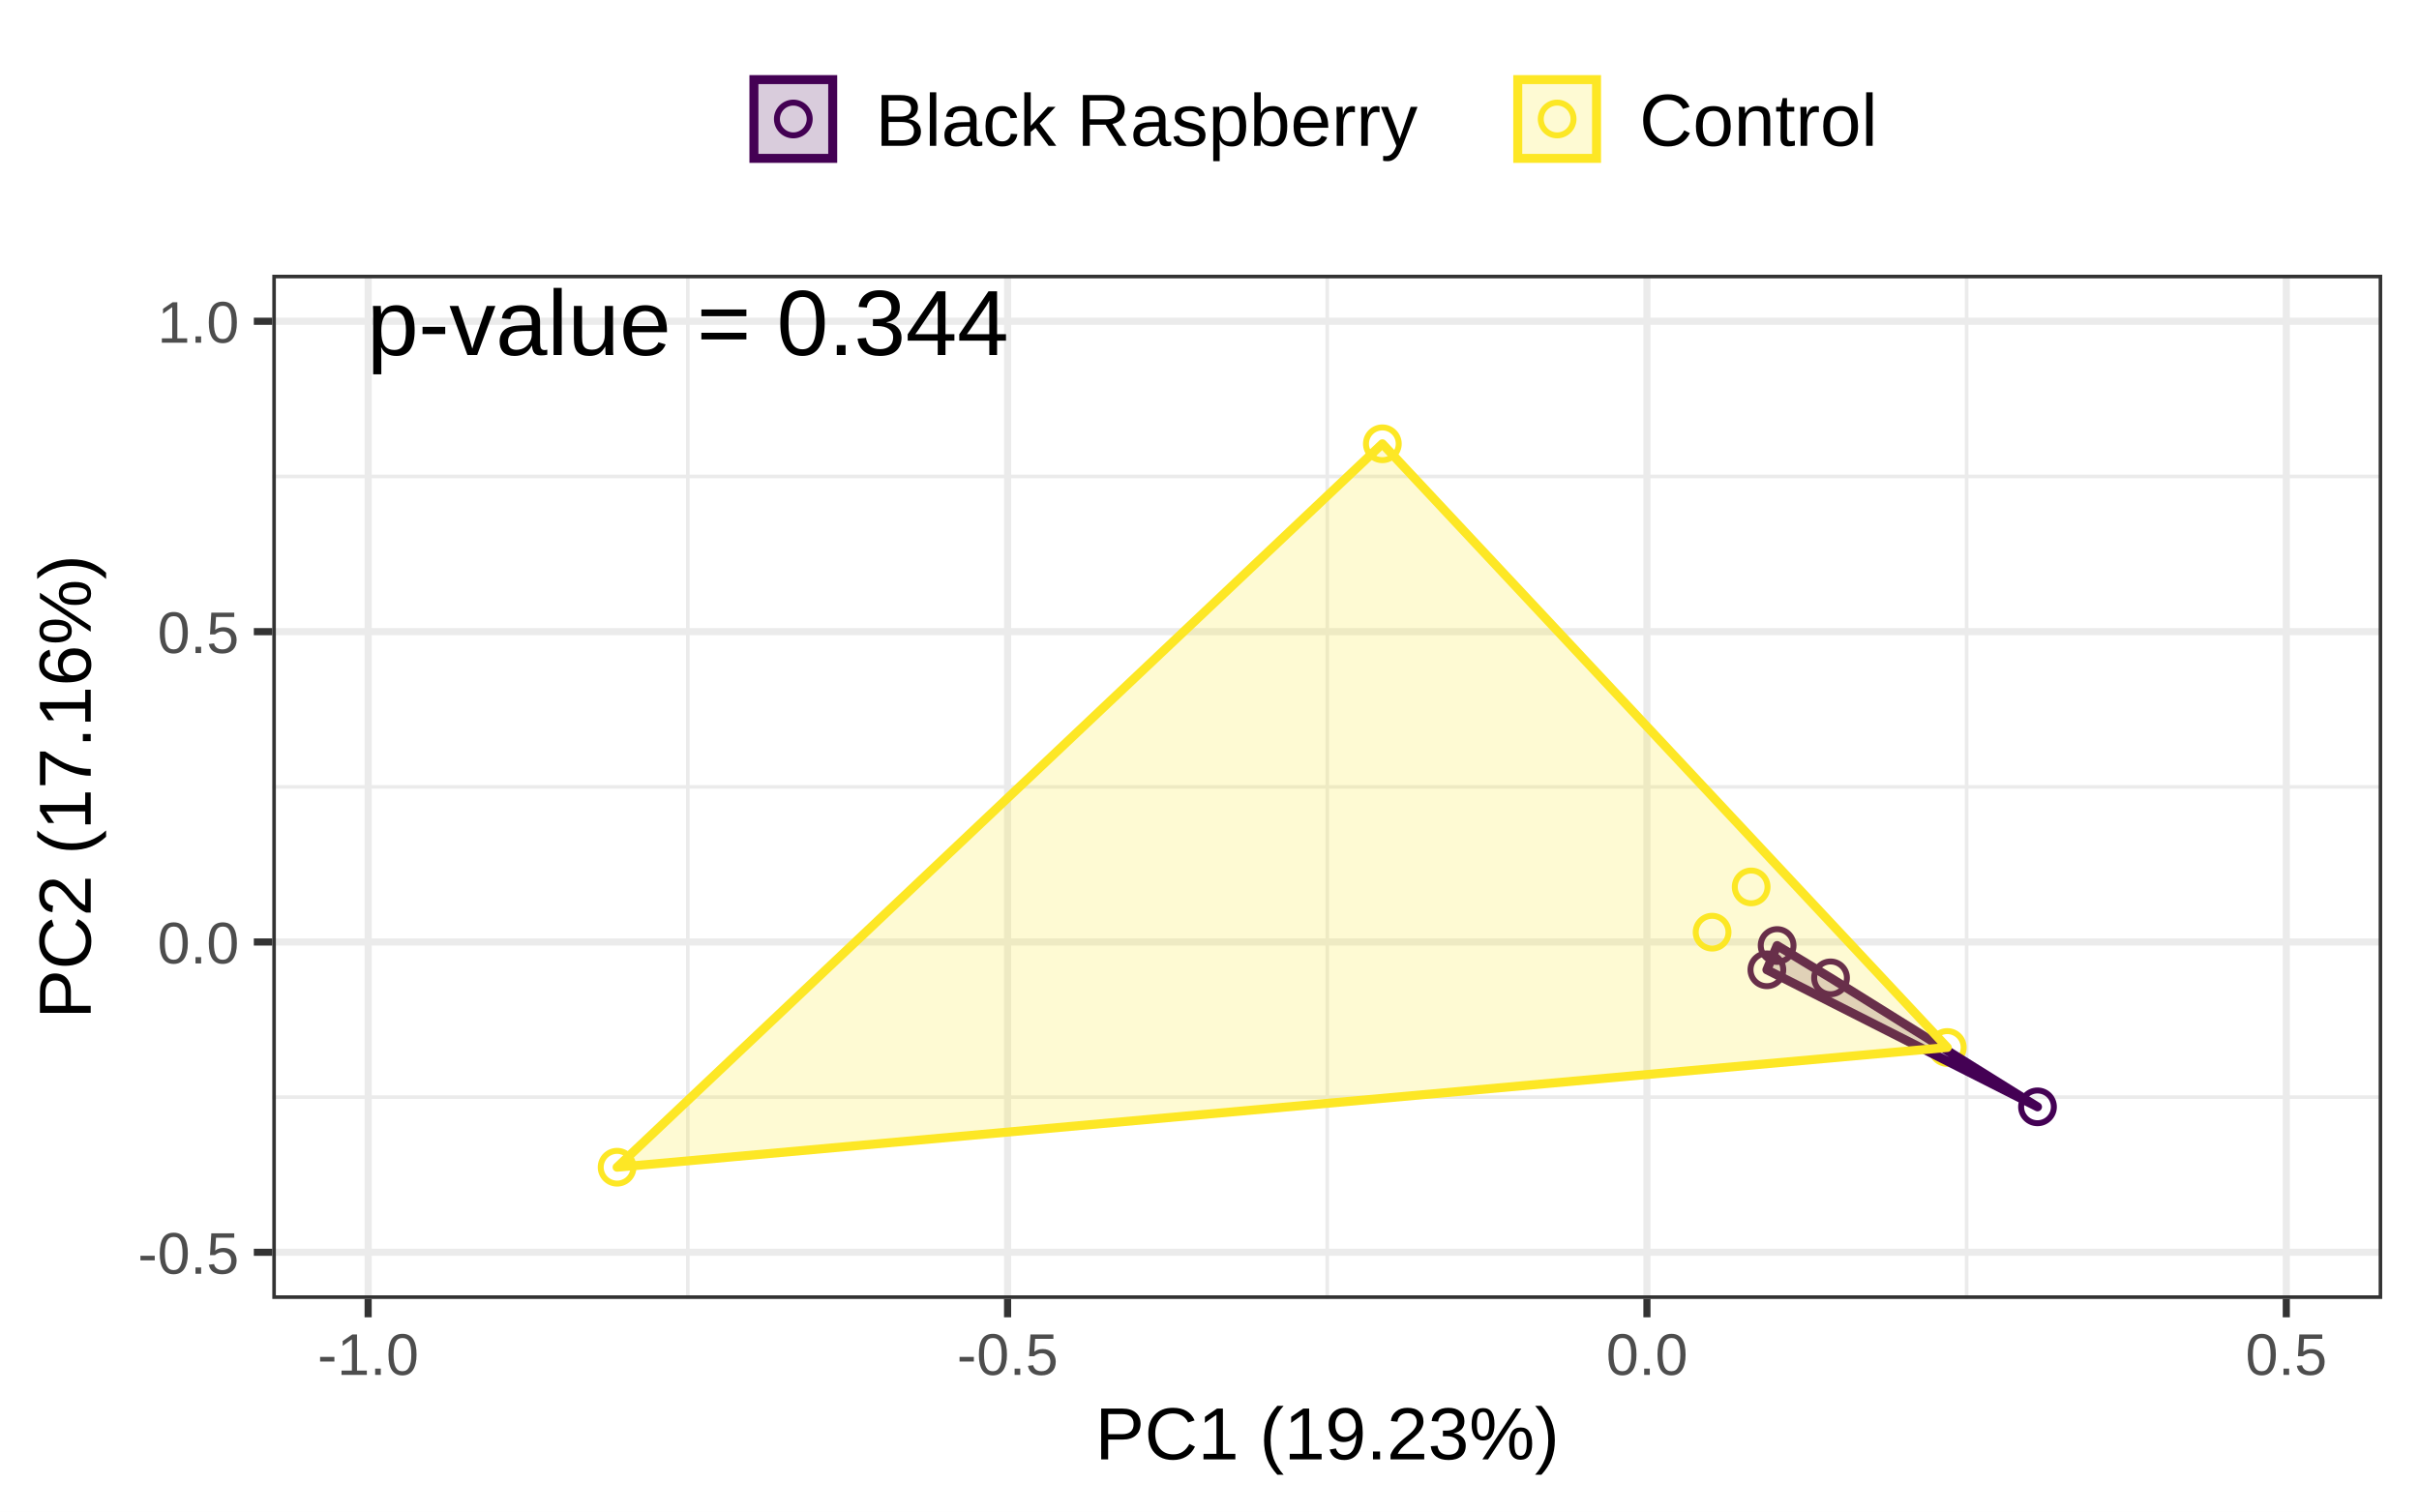
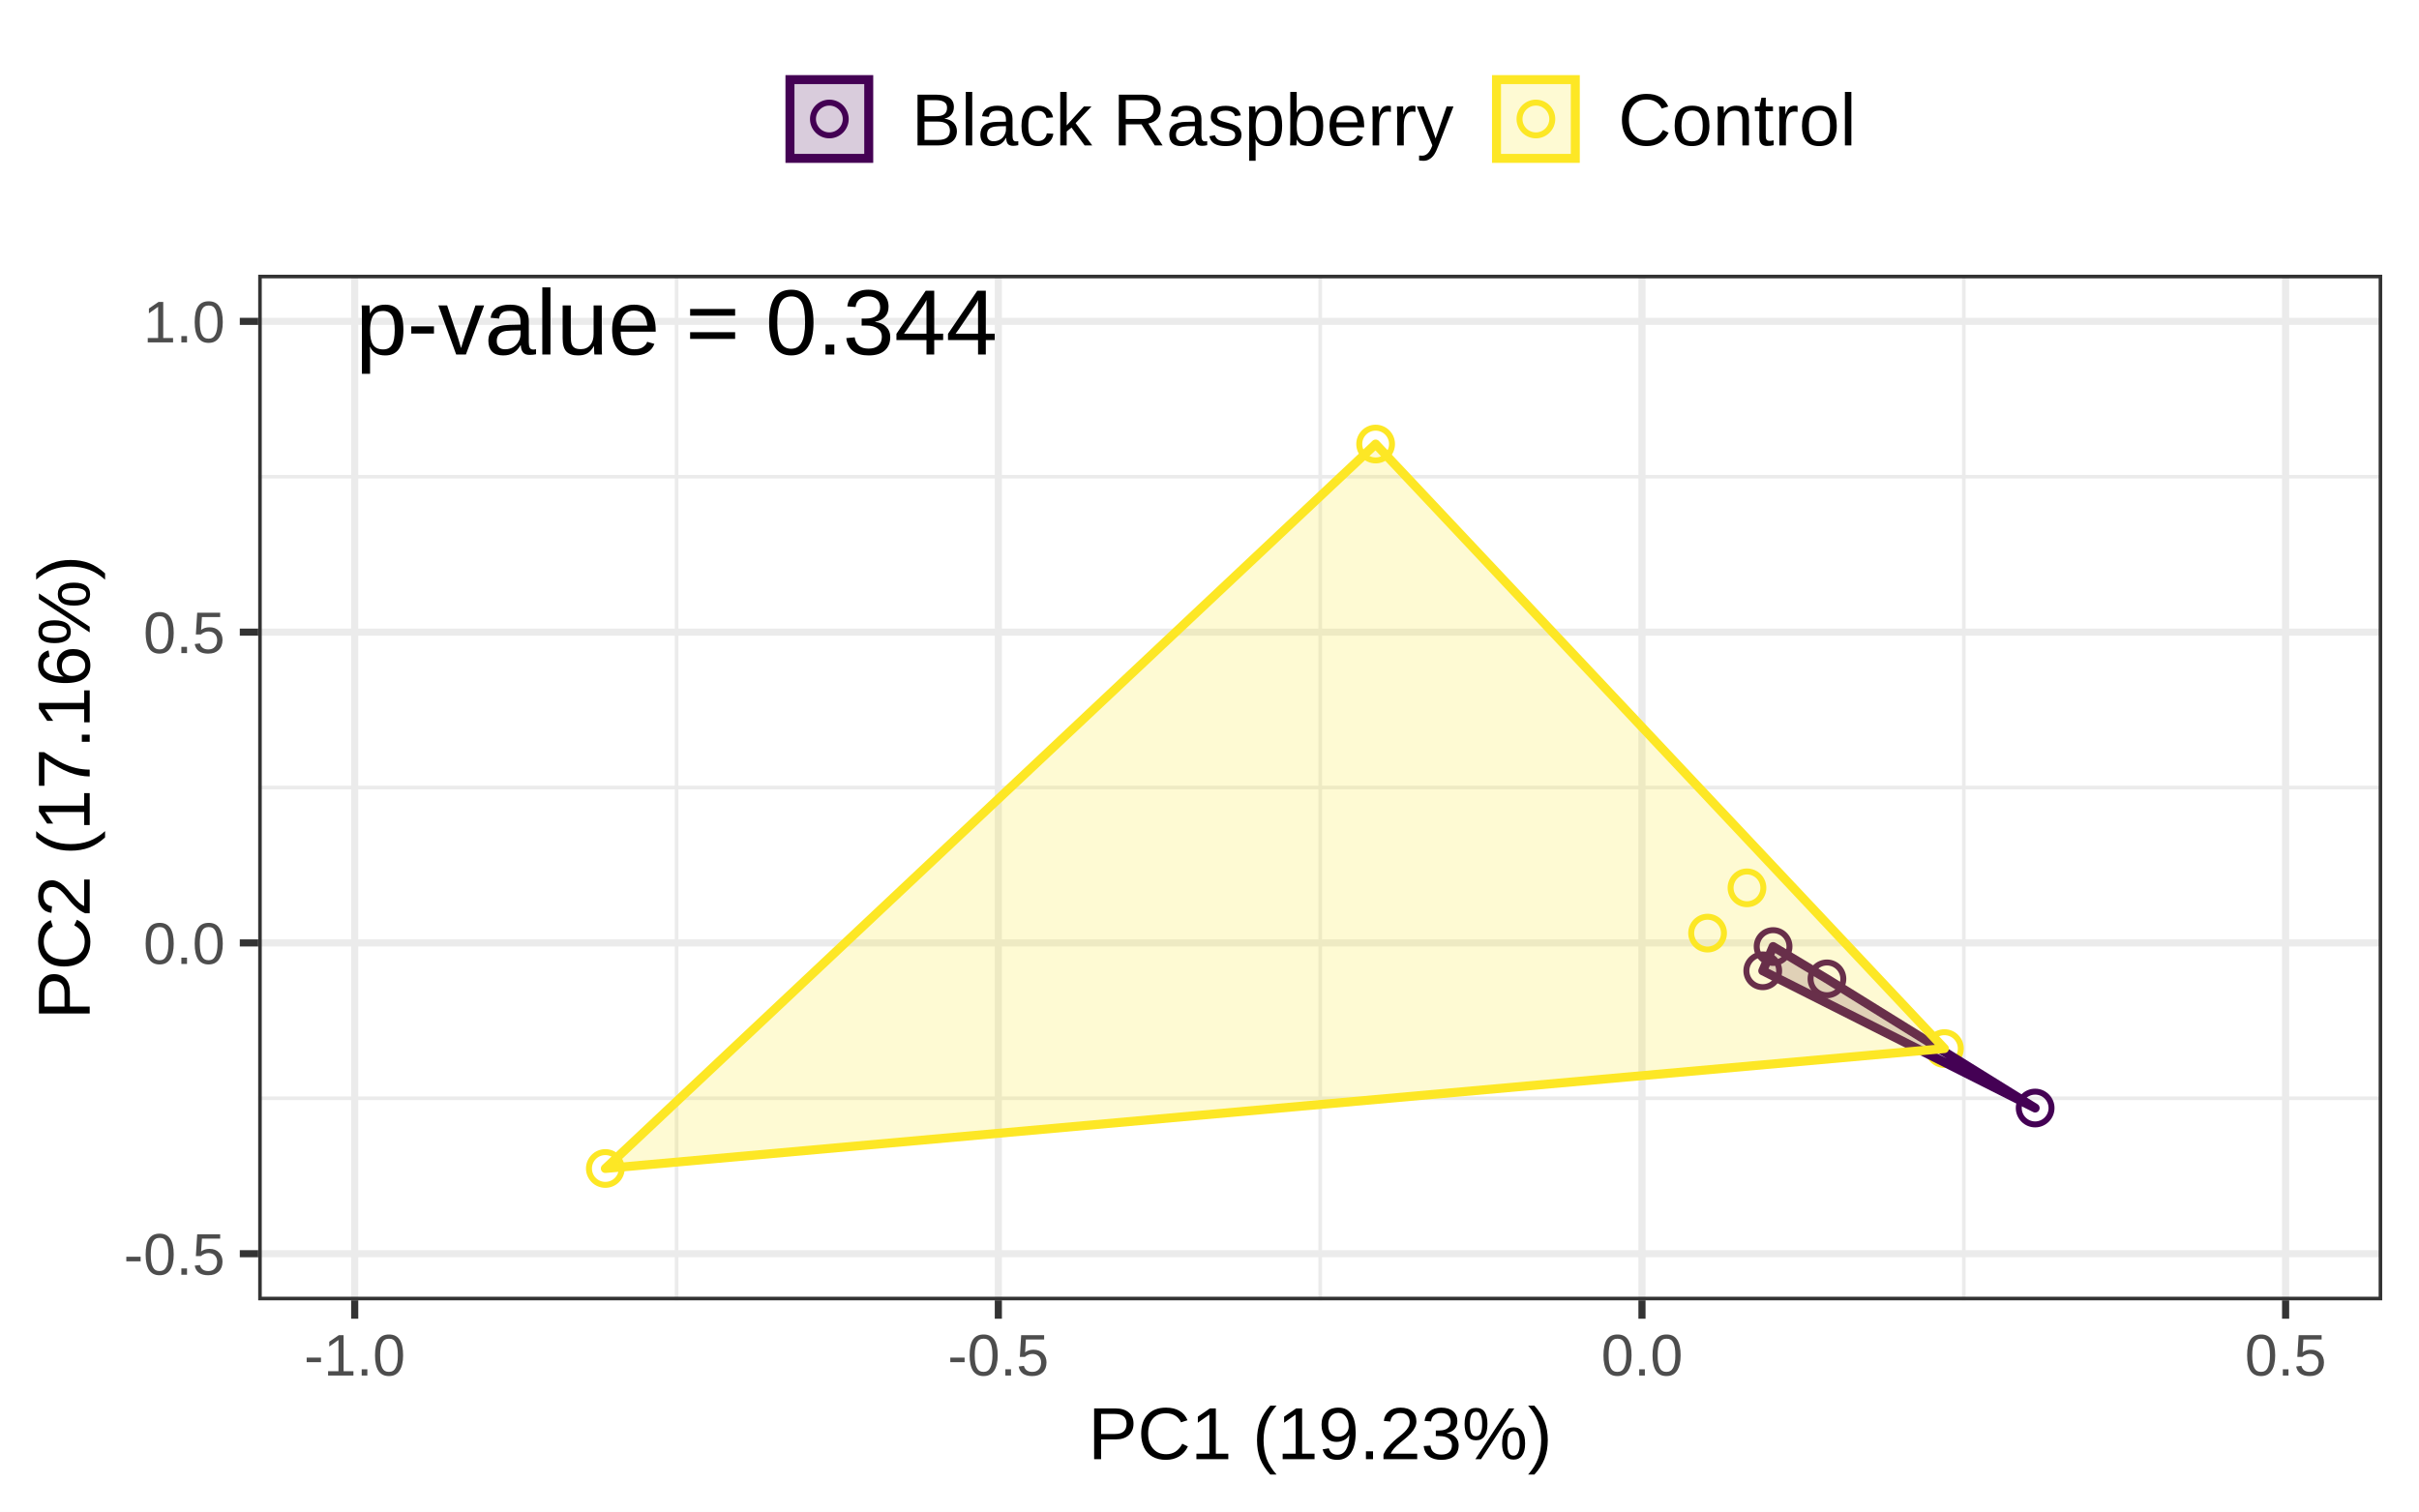
<svg xmlns="http://www.w3.org/2000/svg" class="svglite" width="288.00pt" height="180.00pt" viewBox="0 0 288.00 180.00">
  <defs>
    <style type="text/css">
    .svglite line, .svglite polyline, .svglite polygon, .svglite path, .svglite rect, .svglite circle {
      fill: none;
      stroke: #000000;
      stroke-linecap: round;
      stroke-linejoin: round;
      stroke-miterlimit: 10.00;
    }
    .svglite text {
      white-space: pre;
    }
  </style>
  </defs>
  <rect width="100%" height="100%" style="stroke: none; fill: #FFFFFF;" />
  <defs>
    <clipPath id="cpMC4wMHwyODguMDB8MC4wMHwxODAuMDA=">
      <rect x="0.00" y="0.00" width="288.00" height="180.00" />
    </clipPath>
  </defs>
  <g clip-path="url(#cpMC4wMHwyODguMDB8MC4wMHwxODAuMDA=)">
    <rect x="0" y="0.00" width="288.00" height="180.00" style="stroke-width: 0.85; stroke: #FFFFFF; fill: #FFFFFF;" />
  </g>
  <defs>
-     <clipPath id="cpMzIuNDJ8MjgzLjYyfDMyLjcyfDE1NC42OA==">
-       <rect x="32.42" y="32.72" width="251.20" height="121.96" />
+     <clipPath id="cpMzAuNzR8MjgzLjYyfDMyLjcyfDE1NC44NQ==">
+       <rect x="30.74" y="32.72" width="252.88" height="122.13" />
    </clipPath>
  </defs>
-   <g clip-path="url(#cpMzIuNDJ8MjgzLjYyfDMyLjcyfDE1NC42OA==)">
-     <rect x="32.42" y="32.72" width="251.20" height="121.96" style="stroke-width: 0.85; stroke: none; fill: #FFFFFF;" />
-     <polyline points="32.42,130.65 283.62,130.65 " style="stroke-width: 0.43; stroke: #EBEBEB; stroke-linecap: butt;" />
-     <polyline points="32.42,93.70 283.62,93.70 " style="stroke-width: 0.43; stroke: #EBEBEB; stroke-linecap: butt;" />
-     <polyline points="32.42,56.74 283.62,56.74 " style="stroke-width: 0.43; stroke: #EBEBEB; stroke-linecap: butt;" />
-     <polyline points="81.89,154.68 81.89,32.72 " style="stroke-width: 0.43; stroke: #EBEBEB; stroke-linecap: butt;" />
-     <polyline points="158.02,154.68 158.02,32.72 " style="stroke-width: 0.43; stroke: #EBEBEB; stroke-linecap: butt;" />
-     <polyline points="234.14,154.68 234.14,32.72 " style="stroke-width: 0.43; stroke: #EBEBEB; stroke-linecap: butt;" />
-     <polyline points="32.42,149.13 283.62,149.13 " style="stroke-width: 0.85; stroke: #EBEBEB; stroke-linecap: butt;" />
-     <polyline points="32.42,112.18 283.62,112.18 " style="stroke-width: 0.85; stroke: #EBEBEB; stroke-linecap: butt;" />
-     <polyline points="32.42,75.22 283.62,75.22 " style="stroke-width: 0.85; stroke: #EBEBEB; stroke-linecap: butt;" />
-     <polyline points="32.42,38.26 283.62,38.26 " style="stroke-width: 0.85; stroke: #EBEBEB; stroke-linecap: butt;" />
-     <polyline points="43.83,154.68 43.83,32.72 " style="stroke-width: 0.85; stroke: #EBEBEB; stroke-linecap: butt;" />
-     <polyline points="119.96,154.68 119.96,32.72 " style="stroke-width: 0.85; stroke: #EBEBEB; stroke-linecap: butt;" />
-     <polyline points="196.08,154.68 196.08,32.72 " style="stroke-width: 0.85; stroke: #EBEBEB; stroke-linecap: butt;" />
-     <polyline points="272.20,154.68 272.20,32.72 " style="stroke-width: 0.85; stroke: #EBEBEB; stroke-linecap: butt;" />
-     <circle cx="164.58" cy="52.85" r="1.95" style="stroke-width: 0.71; stroke: #FDE725;" />
-     <circle cx="73.47" cy="139.00" r="1.95" style="stroke-width: 0.71; stroke: #FDE725;" />
-     <circle cx="231.84" cy="124.74" r="1.95" style="stroke-width: 0.71; stroke: #FDE725;" />
-     <circle cx="208.49" cy="105.62" r="1.95" style="stroke-width: 0.71; stroke: #FDE725;" />
-     <circle cx="203.84" cy="111.01" r="1.95" style="stroke-width: 0.71; stroke: #FDE725;" />
-     <circle cx="242.58" cy="131.81" r="1.95" style="stroke-width: 0.71; stroke: #440154;" />
-     <circle cx="217.94" cy="116.45" r="1.95" style="stroke-width: 0.71; stroke: #440154;" />
-     <circle cx="211.58" cy="112.60" r="1.95" style="stroke-width: 0.71; stroke: #440154;" />
-     <circle cx="210.36" cy="115.49" r="1.95" style="stroke-width: 0.71; stroke: #440154;" />
-     <polygon points="242.58,131.81 210.36,115.49 211.58,112.60 217.94,116.45 " style="stroke-width: 1.07; stroke: #440154; stroke-linecap: butt; fill: #440154; fill-opacity: 0.20;" />
-     <polygon points="231.84,124.74 73.47,139.00 164.58,52.85 " style="stroke-width: 1.07; stroke: #FDE725; stroke-linecap: butt; fill: #FDE725; fill-opacity: 0.20;" />
-     <text x="81.89" y="42.28" text-anchor="middle" style="font-size: 11.04px; font-family: &quot;Liberation Sans&quot;;" textLength="88.67px" lengthAdjust="spacingAndGlyphs">p-value = 0.344</text>
-     <rect x="32.42" y="32.72" width="251.20" height="121.96" style="stroke-width: 0.85; stroke: #333333;" />
+   <g clip-path="url(#cpMzAuNzR8MjgzLjYyfDMyLjcyfDE1NC44NQ==)">
+     <rect x="30.74" y="32.72" width="252.88" height="122.13" style="stroke-width: 0.85; stroke: none; fill: #FFFFFF;" />
+     <polyline points="30.74,130.79 283.62,130.79 " style="stroke-width: 0.43; stroke: #EBEBEB; stroke-linecap: butt;" />
+     <polyline points="30.74,93.78 283.62,93.78 " style="stroke-width: 0.43; stroke: #EBEBEB; stroke-linecap: butt;" />
+     <polyline points="30.74,56.77 283.62,56.77 " style="stroke-width: 0.43; stroke: #EBEBEB; stroke-linecap: butt;" />
+     <polyline points="80.55,154.85 80.55,32.72 " style="stroke-width: 0.43; stroke: #EBEBEB; stroke-linecap: butt;" />
+     <polyline points="157.18,154.85 157.18,32.72 " style="stroke-width: 0.43; stroke: #EBEBEB; stroke-linecap: butt;" />
+     <polyline points="233.81,154.85 233.81,32.72 " style="stroke-width: 0.43; stroke: #EBEBEB; stroke-linecap: butt;" />
+     <polyline points="30.74,149.30 283.62,149.30 " style="stroke-width: 0.85; stroke: #EBEBEB; stroke-linecap: butt;" />
+     <polyline points="30.74,112.29 283.62,112.29 " style="stroke-width: 0.85; stroke: #EBEBEB; stroke-linecap: butt;" />
+     <polyline points="30.74,75.28 283.62,75.28 " style="stroke-width: 0.85; stroke: #EBEBEB; stroke-linecap: butt;" />
+     <polyline points="30.74,38.27 283.62,38.27 " style="stroke-width: 0.85; stroke: #EBEBEB; stroke-linecap: butt;" />
+     <polyline points="42.23,154.85 42.23,32.72 " style="stroke-width: 0.85; stroke: #EBEBEB; stroke-linecap: butt;" />
+     <polyline points="118.86,154.85 118.86,32.72 " style="stroke-width: 0.85; stroke: #EBEBEB; stroke-linecap: butt;" />
+     <polyline points="195.49,154.85 195.49,32.72 " style="stroke-width: 0.85; stroke: #EBEBEB; stroke-linecap: butt;" />
+     <polyline points="272.12,154.85 272.12,32.72 " style="stroke-width: 0.85; stroke: #EBEBEB; stroke-linecap: butt;" />
+     <circle cx="163.78" cy="52.88" r="1.95" style="stroke-width: 0.71; stroke: #FDE725;" />
+     <circle cx="72.07" cy="139.15" r="1.95" style="stroke-width: 0.71; stroke: #FDE725;" />
+     <circle cx="231.50" cy="124.87" r="1.95" style="stroke-width: 0.71; stroke: #FDE725;" />
+     <circle cx="207.99" cy="105.73" r="1.95" style="stroke-width: 0.71; stroke: #FDE725;" />
+     <circle cx="203.30" cy="111.12" r="1.95" style="stroke-width: 0.71; stroke: #FDE725;" />
+     <circle cx="242.30" cy="131.95" r="1.95" style="stroke-width: 0.71; stroke: #440154;" />
+     <circle cx="217.51" cy="116.57" r="1.95" style="stroke-width: 0.71; stroke: #440154;" />
+     <circle cx="211.10" cy="112.72" r="1.95" style="stroke-width: 0.71; stroke: #440154;" />
+     <circle cx="209.87" cy="115.61" r="1.95" style="stroke-width: 0.71; stroke: #440154;" />
+     <polygon points="242.30,131.95 209.87,115.61 211.10,112.72 217.51,116.57 " style="stroke-width: 1.07; stroke: #440154; stroke-linecap: butt; fill: #440154; fill-opacity: 0.20;" />
+     <polygon points="231.50,124.87 72.07,139.15 163.78,52.88 " style="stroke-width: 1.07; stroke: #FDE725; stroke-linecap: butt; fill: #FDE725; fill-opacity: 0.20;" />
+     <text x="80.55" y="42.22" text-anchor="middle" style="font-size: 11.04px; font-family: &quot;Arial&quot;;" textLength="76.36px" lengthAdjust="spacingAndGlyphs">p-value = 0.344</text>
+     <rect x="30.74" y="32.72" width="252.88" height="122.13" style="stroke-width: 0.85; stroke: #333333;" />
  </g>
  <g clip-path="url(#cpMC4wMHwyODguMDB8MC4wMHwxODAuMDA=)">
-     <text x="28.47" y="151.69" text-anchor="end" style="font-size: 7.00px;fill: #4D4D4D; font-family: &quot;Liberation Sans&quot;;" textLength="13.65px" lengthAdjust="spacingAndGlyphs">-0.5</text>
-     <text x="28.47" y="114.73" text-anchor="end" style="font-size: 7.00px;fill: #4D4D4D; font-family: &quot;Liberation Sans&quot;;" textLength="11.12px" lengthAdjust="spacingAndGlyphs">0.0</text>
-     <text x="28.47" y="77.77" text-anchor="end" style="font-size: 7.00px;fill: #4D4D4D; font-family: &quot;Liberation Sans&quot;;" textLength="11.12px" lengthAdjust="spacingAndGlyphs">0.5</text>
-     <text x="28.47" y="40.81" text-anchor="end" style="font-size: 7.00px;fill: #4D4D4D; font-family: &quot;Liberation Sans&quot;;" textLength="11.12px" lengthAdjust="spacingAndGlyphs">1.0</text>
-     <polyline points="30.22,149.13 32.42,149.13 " style="stroke-width: 0.85; stroke: #333333; stroke-linecap: butt;" />
-     <polyline points="30.22,112.18 32.42,112.18 " style="stroke-width: 0.85; stroke: #333333; stroke-linecap: butt;" />
-     <polyline points="30.22,75.22 32.42,75.22 " style="stroke-width: 0.85; stroke: #333333; stroke-linecap: butt;" />
-     <polyline points="30.22,38.26 32.42,38.26 " style="stroke-width: 0.85; stroke: #333333; stroke-linecap: butt;" />
-     <polyline points="43.83,156.87 43.83,154.68 " style="stroke-width: 0.85; stroke: #333333; stroke-linecap: butt;" />
-     <polyline points="119.96,156.87 119.96,154.68 " style="stroke-width: 0.85; stroke: #333333; stroke-linecap: butt;" />
-     <polyline points="196.08,156.87 196.08,154.68 " style="stroke-width: 0.85; stroke: #333333; stroke-linecap: butt;" />
-     <polyline points="272.20,156.87 272.20,154.68 " style="stroke-width: 0.85; stroke: #333333; stroke-linecap: butt;" />
-     <text x="43.83" y="163.73" text-anchor="middle" style="font-size: 7.00px;fill: #4D4D4D; font-family: &quot;Liberation Sans&quot;;" textLength="13.65px" lengthAdjust="spacingAndGlyphs">-1.0</text>
-     <text x="119.96" y="163.73" text-anchor="middle" style="font-size: 7.00px;fill: #4D4D4D; font-family: &quot;Liberation Sans&quot;;" textLength="13.65px" lengthAdjust="spacingAndGlyphs">-0.5</text>
-     <text x="196.08" y="163.73" text-anchor="middle" style="font-size: 7.00px;fill: #4D4D4D; font-family: &quot;Liberation Sans&quot;;" textLength="11.12px" lengthAdjust="spacingAndGlyphs">0.0</text>
-     <text x="272.20" y="163.73" text-anchor="middle" style="font-size: 7.00px;fill: #4D4D4D; font-family: &quot;Liberation Sans&quot;;" textLength="11.12px" lengthAdjust="spacingAndGlyphs">0.5</text>
-     <text x="158.02" y="173.79" text-anchor="middle" style="font-size: 8.80px; font-family: &quot;Liberation Sans&quot;;" textLength="60.24px" lengthAdjust="spacingAndGlyphs">PC1 (19.23%)</text>
-     <text transform="translate(10.80,93.70) rotate(-90)" text-anchor="middle" style="font-size: 8.80px; font-family: &quot;Liberation Sans&quot;;" textLength="60.24px" lengthAdjust="spacingAndGlyphs">PC2 (17.16%)</text>
-     <rect x="84.67" y="4.38" width="146.69" height="19.57" style="stroke-width: 0.85; stroke: none; fill: #FFFFFF;" />
-     <rect x="89.05" y="8.77" width="10.80" height="10.80" style="stroke-width: 0.85; stroke: none; fill: #FFFFFF;" />
-     <circle cx="94.45" cy="14.17" r="1.95" style="stroke-width: 0.71; stroke: #440154;" />
-     <rect x="89.76" y="9.48" width="9.38" height="9.38" style="stroke-width: 1.07; stroke: #440154; stroke-linecap: butt; stroke-linejoin: miter; fill: #440154; fill-opacity: 0.20;" />
-     <rect x="179.99" y="8.77" width="10.80" height="10.80" style="stroke-width: 0.85; stroke: none; fill: #FFFFFF;" />
-     <circle cx="185.39" cy="14.17" r="1.95" style="stroke-width: 0.71; stroke: #FDE725;" />
-     <rect x="180.70" y="9.48" width="9.38" height="9.38" style="stroke-width: 1.07; stroke: #FDE725; stroke-linecap: butt; stroke-linejoin: miter; fill: #FDE725; fill-opacity: 0.20;" />
-     <text x="104.24" y="17.37" style="font-size: 8.80px; font-family: &quot;Liberation Sans&quot;;" textLength="71.37px" lengthAdjust="spacingAndGlyphs">Black Raspberry</text>
-     <text x="195.18" y="17.37" style="font-size: 8.80px; font-family: &quot;Liberation Sans&quot;;" textLength="31.80px" lengthAdjust="spacingAndGlyphs">Control</text>
+     <text x="26.79" y="151.80" text-anchor="end" style="font-size: 7.00px;fill: #4D4D4D; font-family: &quot;Arial&quot;;" textLength="12.07px" lengthAdjust="spacingAndGlyphs">-0.5</text>
+     <text x="26.79" y="114.79" text-anchor="end" style="font-size: 7.00px;fill: #4D4D4D; font-family: &quot;Arial&quot;;" textLength="9.73px" lengthAdjust="spacingAndGlyphs">0.0</text>
+     <text x="26.79" y="77.78" text-anchor="end" style="font-size: 7.00px;fill: #4D4D4D; font-family: &quot;Arial&quot;;" textLength="9.73px" lengthAdjust="spacingAndGlyphs">0.5</text>
+     <text x="26.79" y="40.77" text-anchor="end" style="font-size: 7.00px;fill: #4D4D4D; font-family: &quot;Arial&quot;;" textLength="9.73px" lengthAdjust="spacingAndGlyphs">1.0</text>
+     <polyline points="28.55,149.30 30.74,149.30 " style="stroke-width: 0.85; stroke: #333333; stroke-linecap: butt;" />
+     <polyline points="28.55,112.29 30.74,112.29 " style="stroke-width: 0.85; stroke: #333333; stroke-linecap: butt;" />
+     <polyline points="28.55,75.28 30.74,75.28 " style="stroke-width: 0.85; stroke: #333333; stroke-linecap: butt;" />
+     <polyline points="28.55,38.27 30.74,38.27 " style="stroke-width: 0.85; stroke: #333333; stroke-linecap: butt;" />
+     <polyline points="42.23,157.04 42.23,154.85 " style="stroke-width: 0.85; stroke: #333333; stroke-linecap: butt;" />
+     <polyline points="118.86,157.04 118.86,154.85 " style="stroke-width: 0.85; stroke: #333333; stroke-linecap: butt;" />
+     <polyline points="195.49,157.04 195.49,154.85 " style="stroke-width: 0.85; stroke: #333333; stroke-linecap: butt;" />
+     <polyline points="272.12,157.04 272.12,154.85 " style="stroke-width: 0.85; stroke: #333333; stroke-linecap: butt;" />
+     <text x="42.23" y="163.81" text-anchor="middle" style="font-size: 7.00px;fill: #4D4D4D; font-family: &quot;Arial&quot;;" textLength="12.07px" lengthAdjust="spacingAndGlyphs">-1.0</text>
+     <text x="118.86" y="163.81" text-anchor="middle" style="font-size: 7.00px;fill: #4D4D4D; font-family: &quot;Arial&quot;;" textLength="12.07px" lengthAdjust="spacingAndGlyphs">-0.5</text>
+     <text x="195.49" y="163.81" text-anchor="middle" style="font-size: 7.00px;fill: #4D4D4D; font-family: &quot;Arial&quot;;" textLength="9.73px" lengthAdjust="spacingAndGlyphs">0.0</text>
+     <text x="272.12" y="163.81" text-anchor="middle" style="font-size: 7.00px;fill: #4D4D4D; font-family: &quot;Arial&quot;;" textLength="9.73px" lengthAdjust="spacingAndGlyphs">0.5</text>
+     <text x="157.18" y="173.77" text-anchor="middle" style="font-size: 8.80px; font-family: &quot;Arial&quot;;" textLength="55.28px" lengthAdjust="spacingAndGlyphs">PC1 (19.23%)</text>
+     <text transform="translate(10.68,93.78) rotate(-90)" text-anchor="middle" style="font-size: 8.80px; font-family: &quot;Arial&quot;;" textLength="55.28px" lengthAdjust="spacingAndGlyphs">PC2 (17.16%)</text>
+     <rect x="88.96" y="4.38" width="136.44" height="19.57" style="stroke-width: 0.85; stroke: none; fill: #FFFFFF;" />
+     <rect x="93.34" y="8.77" width="10.80" height="10.80" style="stroke-width: 0.85; stroke: none; fill: #FFFFFF;" />
+     <circle cx="98.74" cy="14.17" r="1.95" style="stroke-width: 0.71; stroke: #440154;" />
+     <rect x="94.05" y="9.48" width="9.38" height="9.38" style="stroke-width: 1.07; stroke: #440154; stroke-linecap: butt; stroke-linejoin: miter; fill: #440154; fill-opacity: 0.20;" />
+     <rect x="177.46" y="8.77" width="10.80" height="10.80" style="stroke-width: 0.85; stroke: none; fill: #FFFFFF;" />
+     <circle cx="182.86" cy="14.17" r="1.95" style="stroke-width: 0.71; stroke: #FDE725;" />
+     <rect x="178.17" y="9.48" width="9.38" height="9.38" style="stroke-width: 1.07; stroke: #FDE725; stroke-linecap: butt; stroke-linejoin: miter; fill: #FDE725; fill-opacity: 0.20;" />
+     <text x="108.52" y="17.32" style="font-size: 8.80px; font-family: &quot;Arial&quot;;" textLength="64.56px" lengthAdjust="spacingAndGlyphs">Black Raspberry</text>
+     <text x="192.65" y="17.32" style="font-size: 8.80px; font-family: &quot;Arial&quot;;" textLength="28.37px" lengthAdjust="spacingAndGlyphs">Control</text>
  </g>
</svg>
